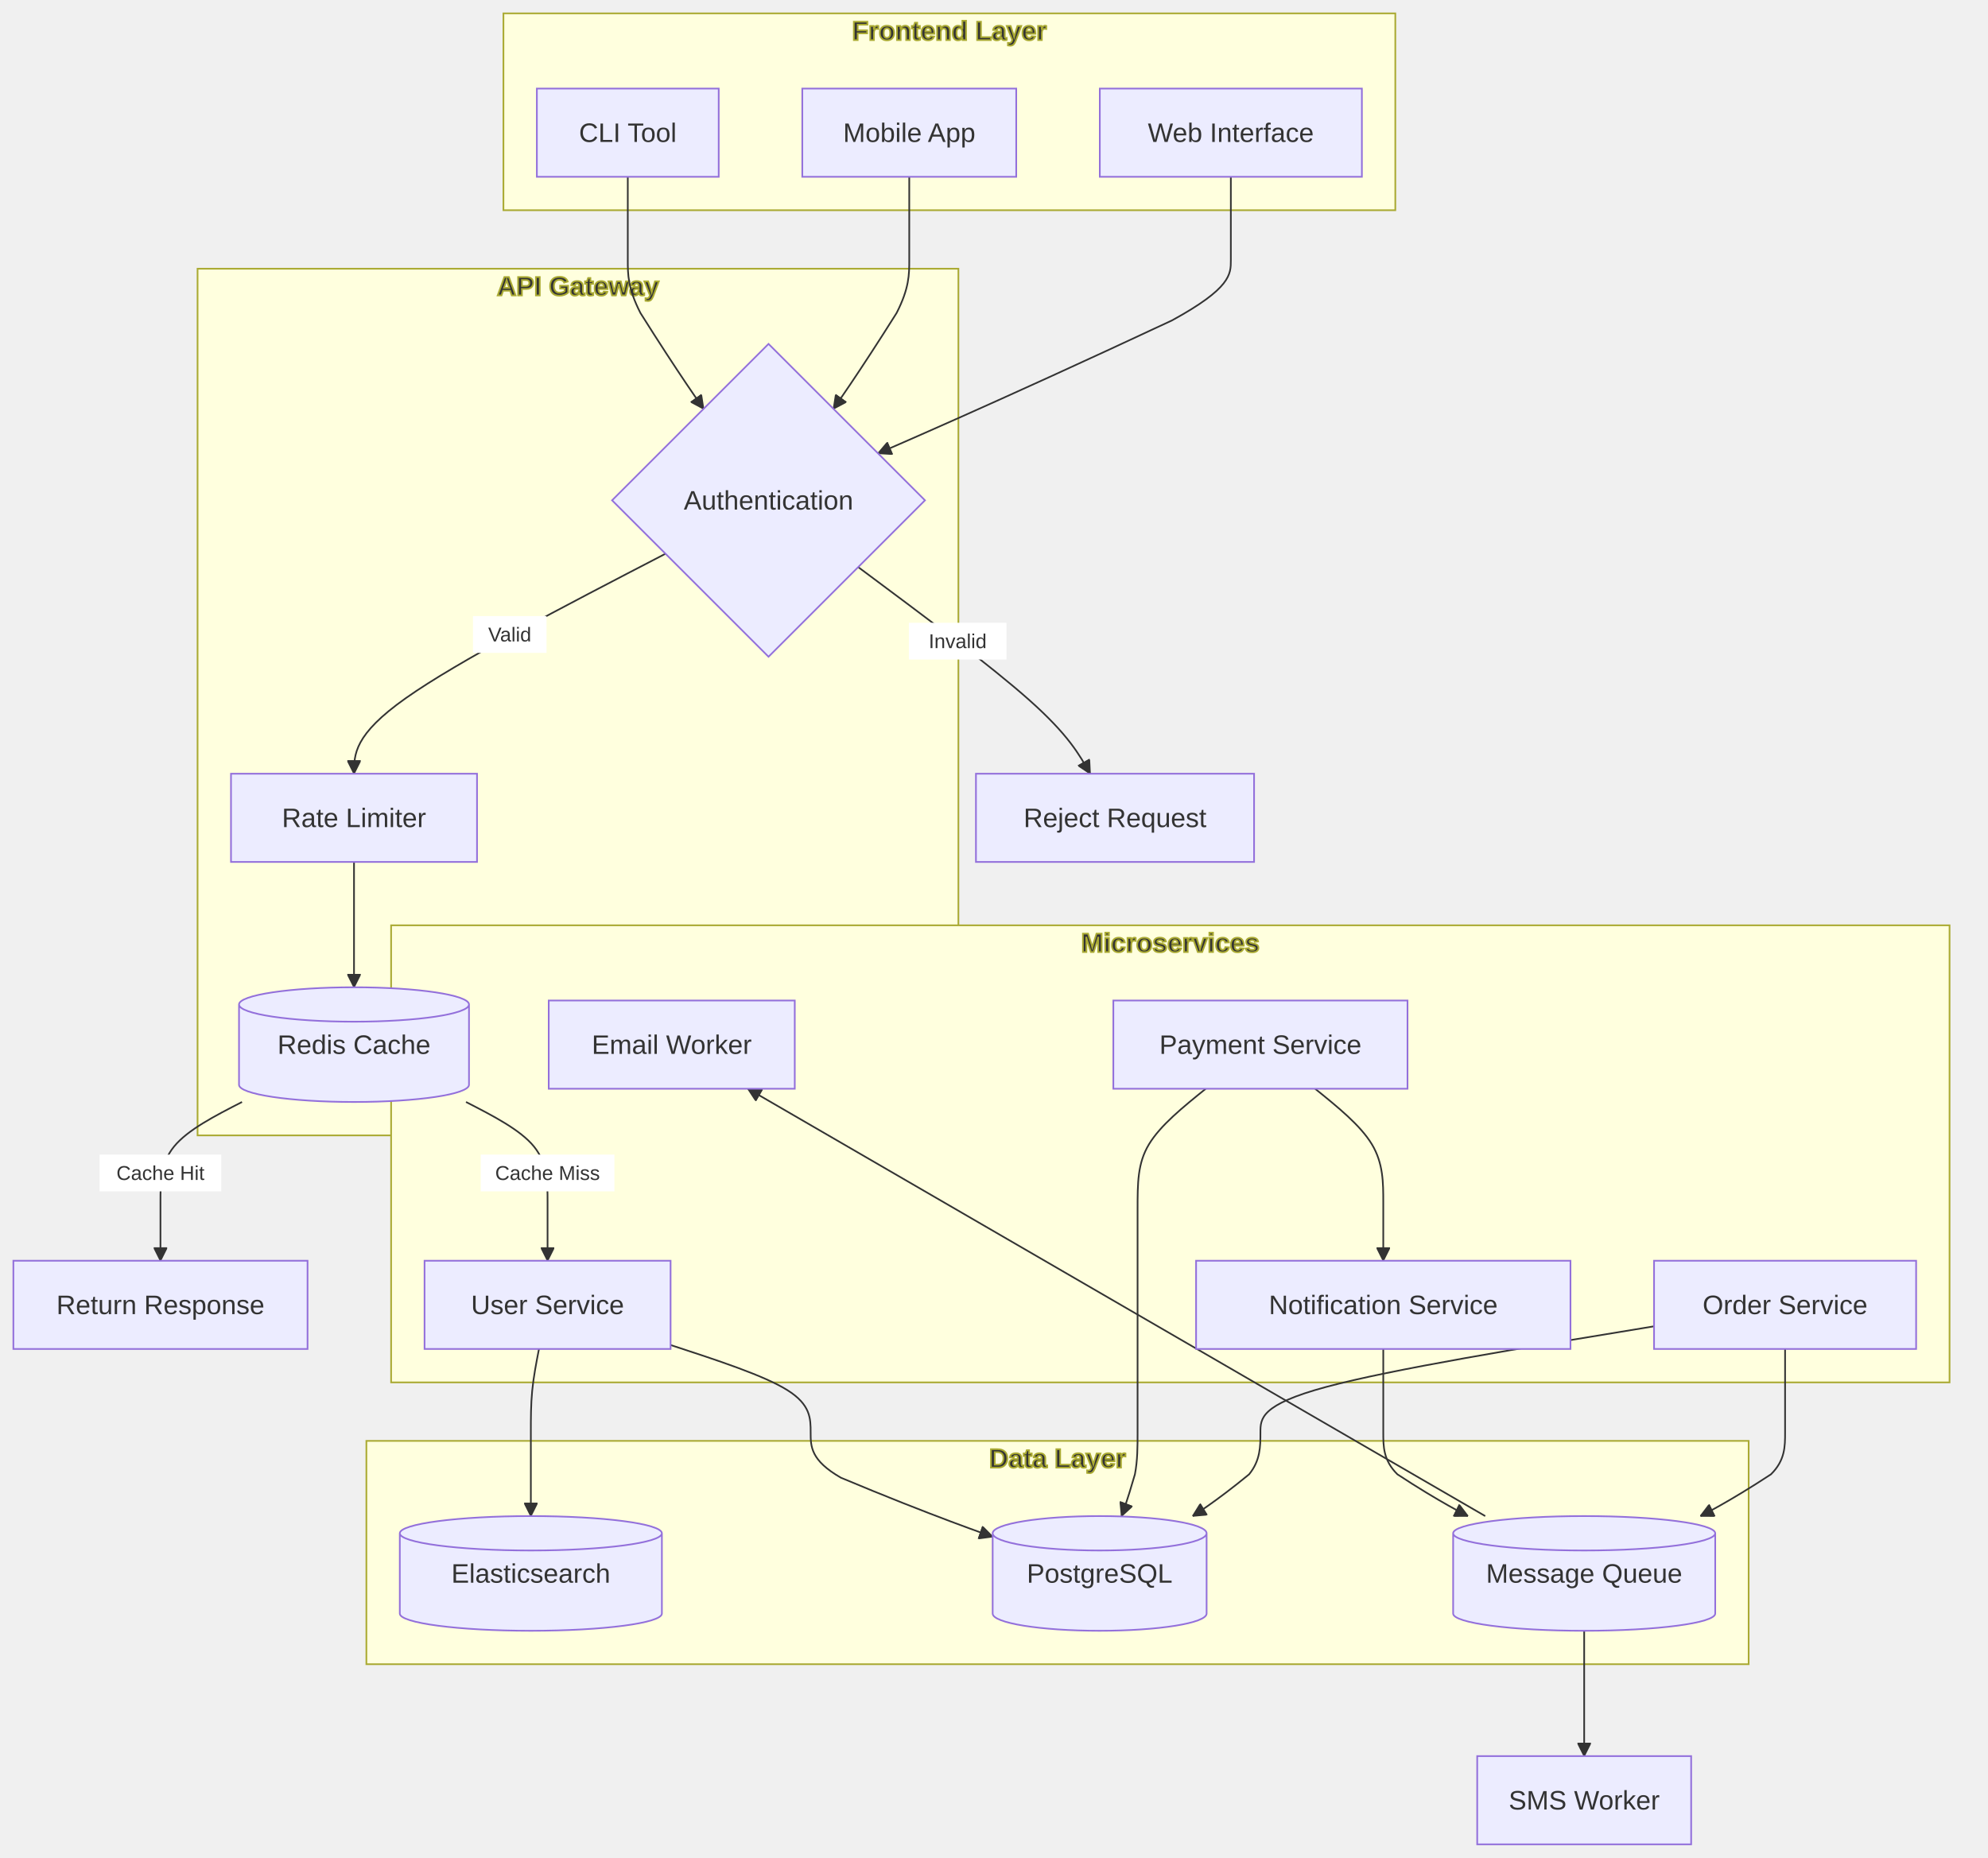
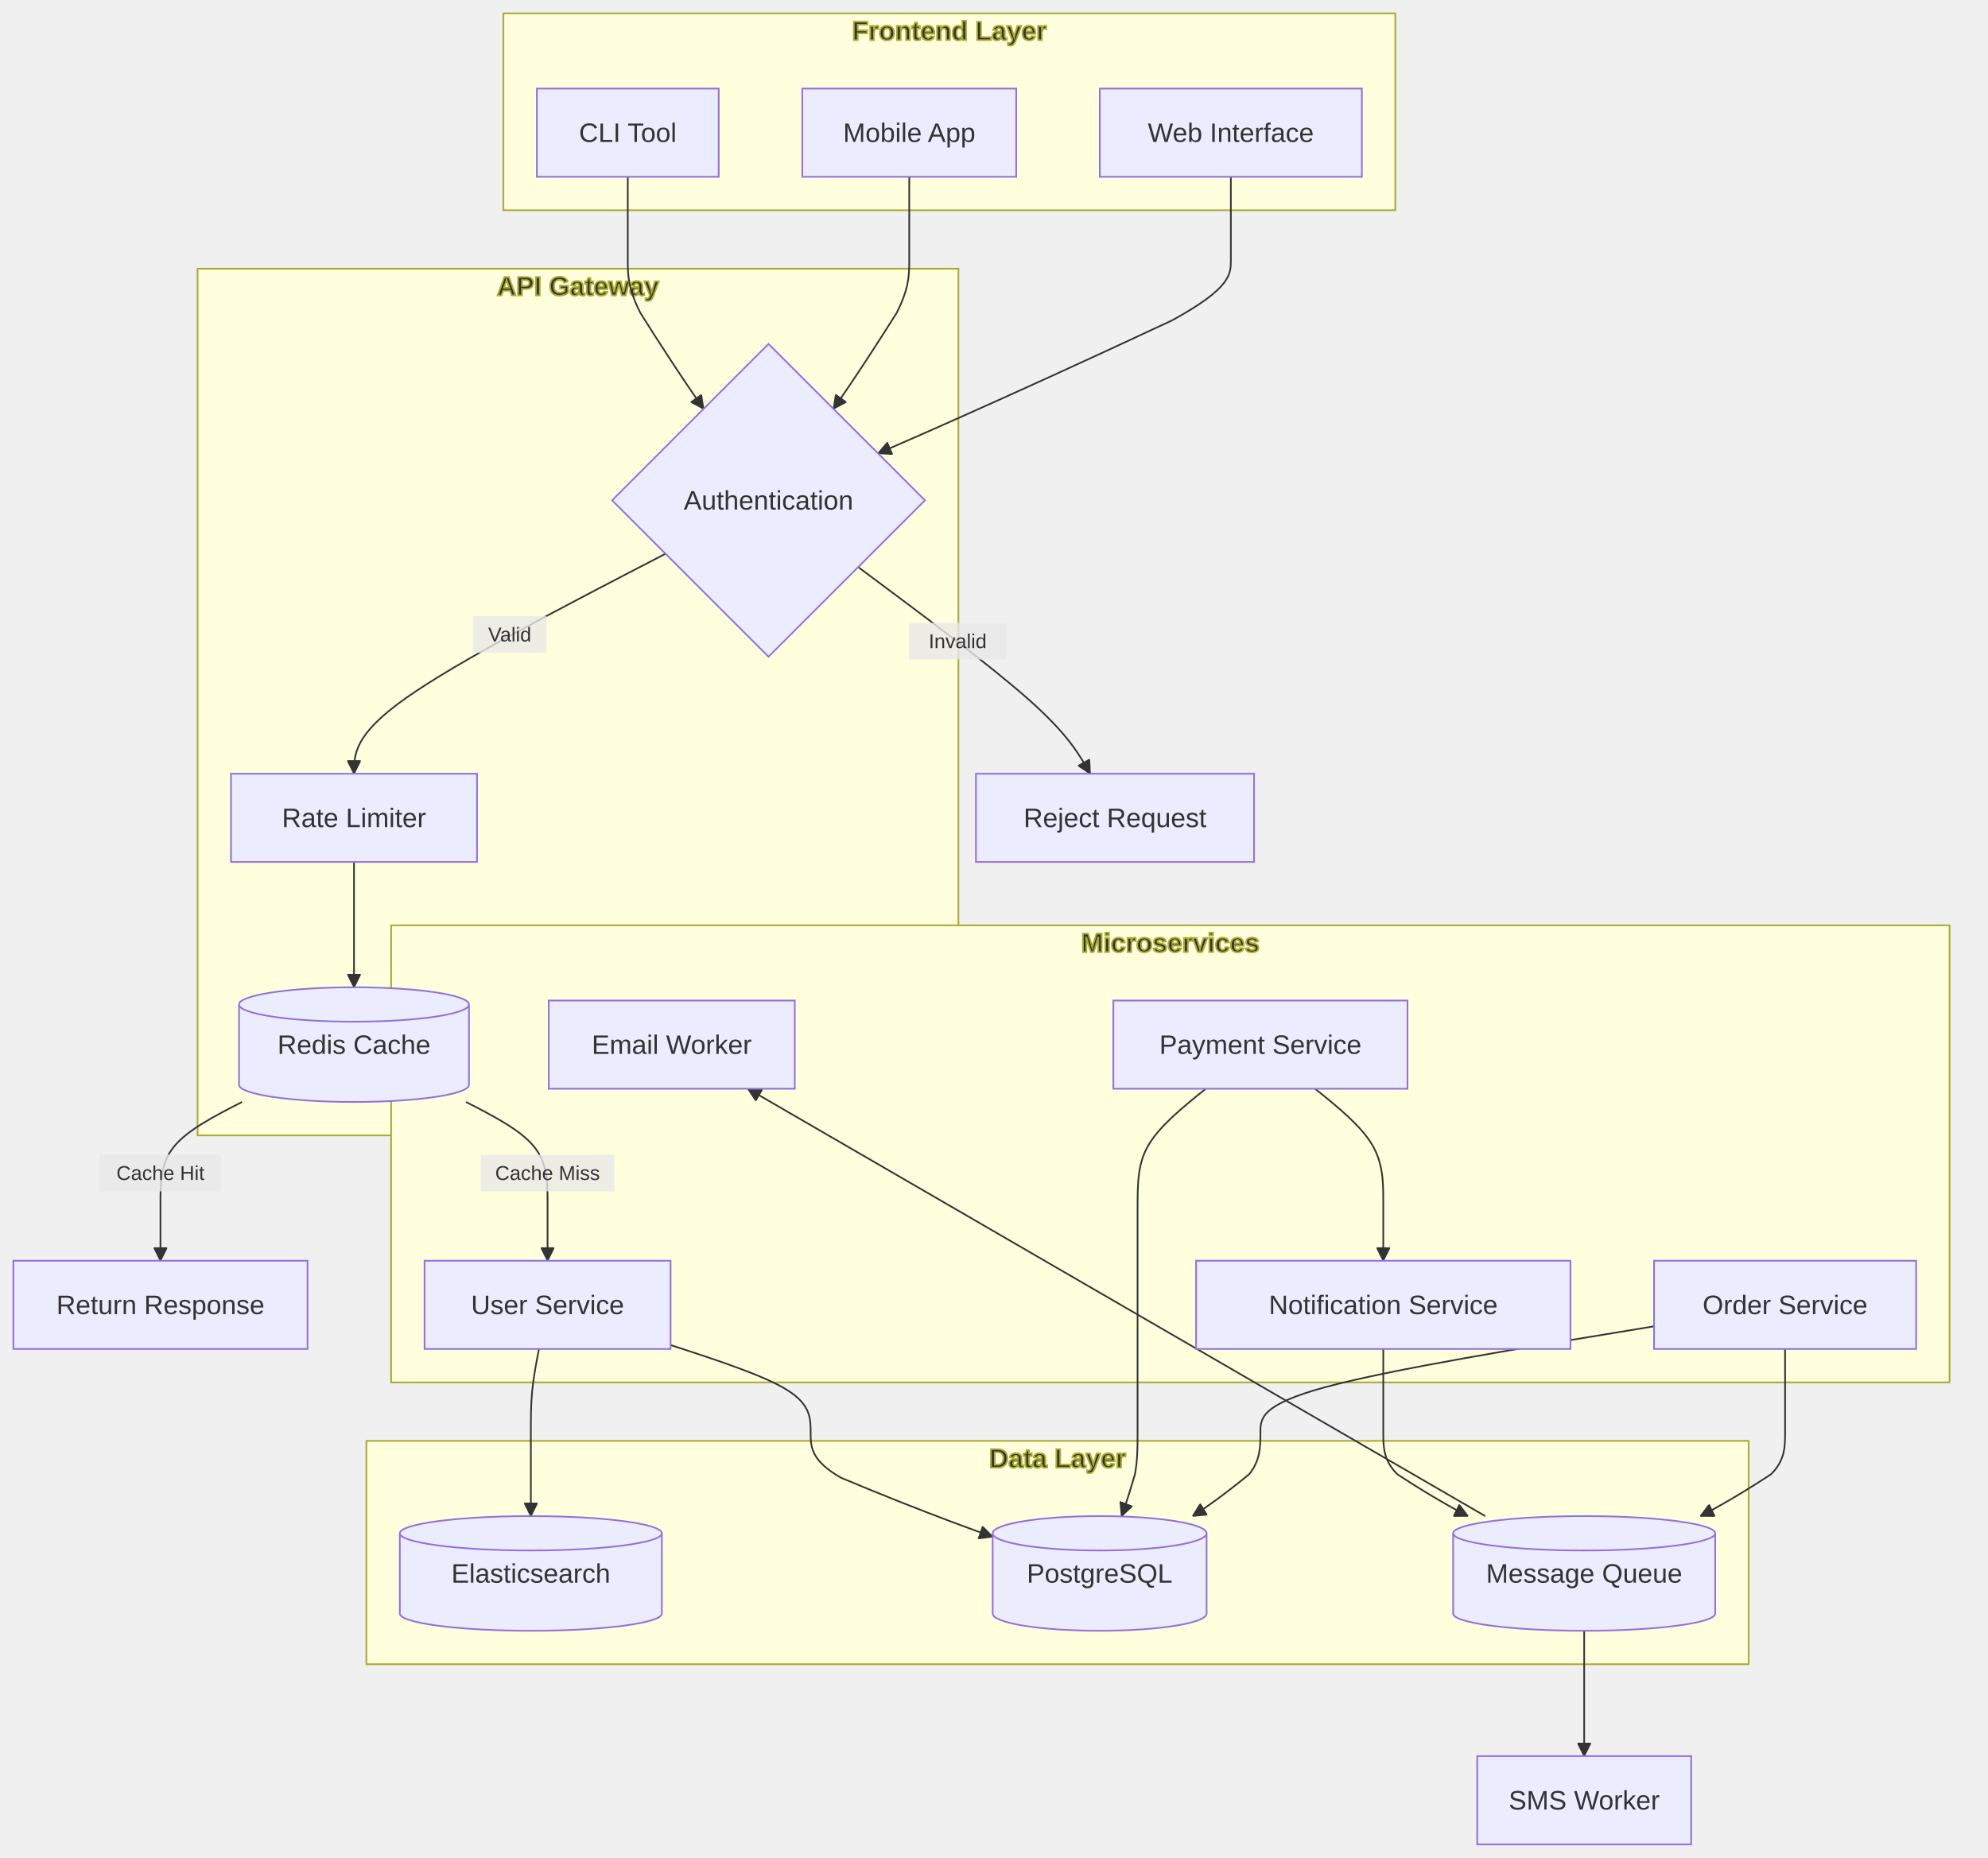
<svg xmlns="http://www.w3.org/2000/svg" width="1189.4" height="1111.68" viewBox="-8 -28 1189.4 1111.68" class="mermaid">
  <style>

.mermaid {
  font-family: trebuchet ms, verdana, arial, sans-serif;
  font-size: 16px;
}

.node rect,
.node polygon,
.node circle,
.node ellipse,
.node path {
  fill: #ECECFF;
  stroke: #9370DB;
  stroke-width: 1px;
}

.node line {
  stroke: #9370DB;
  stroke-width: 1px;
}

.node .label {
  fill: #333333;
}

.node text {
  fill: #333333;
  font-family: trebuchet ms, verdana, arial, sans-serif;
  font-size: 16px;
}

.edge-path {
  fill: none;
  stroke: #333333;
  stroke-width: 1px;
}

.edge-label {
  fill: #333333;
  font-family: trebuchet ms, verdana, arial, sans-serif;
  font-size: 12px;
}

.edge-label-bg {
-   fill: #ffffff;
+   fill: rgba(232, 232, 232, 0.8);
}

.subgraph {
  fill: #ffffde;
  stroke: #aaaa33;
  stroke-width: 1px;
}

.subgraph-title {
  fill: #333333;
  font-weight: bold;
}

.cluster rect {
  fill: #ffffde;
  stroke: #aaaa33;
  stroke-width: 1px;
  rx: 5px;
  ry: 5px;
}

.cluster-label {
  fill: #333333;
  font-family: trebuchet ms, verdana, arial, sans-serif;
  font-size: 16px;
  font-weight: bold;
}

marker path {
  fill: #333333;
  stroke: #333333;
}

  </style>
  <defs>
    <marker id="arrow_point" viewBox="0 0 10 10" refX="10" refY="5" markerWidth="8" markerHeight="8" orient="auto" markerUnits="userSpaceOnUse">
      <path d="M 0 0 L 10 5 L 0 10 z" />
    </marker>
    <marker id="arrow_point_start" viewBox="0 0 10 10" refX="4.5" refY="5" markerWidth="8" markerHeight="8" orient="auto" markerUnits="userSpaceOnUse">
      <path d="M 0 5 L 10 10 L 10 0 z" />
    </marker>
    <marker id="arrow_cross" viewBox="0 0 11 11" refX="12" refY="5.2" markerWidth="11" markerHeight="11" orient="auto" markerUnits="userSpaceOnUse">
-       <path d="M 1 1 L 10 10 M 10 1 L 1 10" fill="none" stroke-width="2" />
+       <path d="M 1 1 L 10 10 M 10 1 L 1 10" stroke-width="2" fill="none" />
    </marker>
    <marker id="arrow_cross_start" viewBox="0 0 11 11" refX="-1" refY="5.2" markerWidth="11" markerHeight="11" orient="auto" markerUnits="userSpaceOnUse">
      <path d="M 1 1 L 10 10 M 10 1 L 1 10" fill="none" stroke-width="2" />
    </marker>
    <marker id="arrow_circle" viewBox="0 0 10 10" refX="11" refY="5" markerWidth="11" markerHeight="11" orient="auto" markerUnits="userSpaceOnUse">
      <circle cx="5" cy="5" r="5" />
    </marker>
    <marker id="arrow_circle_start" viewBox="0 0 10 10" refX="-1" refY="5" markerWidth="11" markerHeight="11" orient="auto" markerUnits="userSpaceOnUse">
      <circle cx="5" cy="5" r="5" />
    </marker>
  </defs>
  <g class="root">
    <g class="clusters">
      <g class="subgraph" id="subgraph-Frontend">
        <rect x="293.2" y="-20" width="533.6" height="117.8" class="cluster" />
        <text x="560" y="-4" class="cluster-label" text-anchor="middle">Frontend Layer</text>
      </g>
      <g class="subgraph" id="subgraph-API">
        <rect x="110.2" y="132.8" width="455.2" height="518.64" class="cluster" />
        <text x="337.8" y="148.8" class="cluster-label" text-anchor="middle">API Gateway</text>
      </g>
      <g class="subgraph" id="subgraph-Services">
        <rect x="226" y="525.72" width="932.4" height="273.52" class="cluster" />
        <text x="692.2" y="541.72" class="cluster-label" text-anchor="middle">Microservices</text>
      </g>
      <g class="subgraph" id="subgraph-Data">
        <rect x="211.2" y="834.24" width="827" height="133.64" class="cluster" />
        <text x="624.7" y="850.24" class="cluster-label" text-anchor="middle">Data Layer</text>
      </g>
    </g>
    <g class="edgePaths">
      <g class="edge" id="edge-L-UI-Auth-0">
-         <path d="M 728.40 77.80 C 728.40 86.13, 728.40 94.47, 728.40 102.80 C 728.40 111.13, 728.40 119.47, 728.40 127.80 C 728.40 136.13, 728.40 144.47, 693.22 163.72 C 587.67 213.14, 517.31 243.31, 517.31 243.31" class="edge-path" marker-end="url(#arrow_point)" fill="none" stroke-width="1" />
+         <path d="M 728.40 77.80 C 728.40 86.13, 728.40 94.47, 728.40 102.80 C 728.40 111.13, 728.40 119.47, 728.40 127.80 C 728.40 136.13, 728.40 144.47, 693.22 163.72 C 587.67 213.14, 517.31 243.31, 517.31 243.31" class="edge-path" marker-end="url(#arrow_point)" stroke-width="1" fill="none" />
      </g>
      <g class="edge" id="edge-L-Mobile-Auth-0">
-         <path d="M 536.00 77.80 C 536.00 86.13, 536.00 94.47, 536.00 102.80 C 536.00 111.13, 536.00 119.47, 536.00 127.80 C 536.00 136.13, 536.00 144.47, 528.44 159.28 C 505.77 195.37, 490.66 216.66, 490.66 216.66" class="edge-path" marker-end="url(#arrow_point)" stroke-width="1" fill="none" />
+         <path d="M 536.00 77.80 C 536.00 86.13, 536.00 94.47, 536.00 102.80 C 536.00 111.13, 536.00 119.47, 536.00 127.80 C 536.00 136.13, 536.00 144.47, 528.44 159.28 C 505.77 195.37, 490.66 216.66, 490.66 216.66" class="edge-path" stroke-width="1" marker-end="url(#arrow_point)" fill="none" />
      </g>
      <g class="edge" id="edge-L-CLI-Auth-0">
-         <path d="M 367.60 77.80 C 367.60 86.13, 367.60 94.47, 367.60 102.80 C 367.60 111.13, 367.60 119.47, 367.60 127.80 C 367.60 136.13, 367.60 144.47, 375.16 159.28 C 397.83 195.37, 412.94 216.66, 412.94 216.66" class="edge-path" marker-end="url(#arrow_point)" stroke-width="1" fill="none" />
+         <path d="M 367.60 77.80 C 367.60 86.13, 367.60 94.47, 367.60 102.80 C 367.60 111.13, 367.60 119.47, 367.60 127.80 C 367.60 136.13, 367.60 144.47, 375.16 159.28 C 397.83 195.37, 412.94 216.66, 412.94 216.66" class="edge-path" fill="none" stroke-width="1" marker-end="url(#arrow_point)" />
      </g>
      <g class="edge" id="edge-L-Auth-Rate-0">
-         <path d="M 390.16 303.36 C 328.04 335.57, 265.92 367.79, 234.86 389.73 C 203.80 411.67, 203.80 423.33, 203.80 435.00" class="edge-path" marker-end="url(#arrow_point)" stroke-width="1" fill="none" />
+         <path d="M 390.16 303.36 C 328.04 335.57, 265.92 367.79, 234.86 389.73 C 203.80 411.67, 203.80 423.33, 203.80 435.00" class="edge-path" fill="none" stroke-width="1" marker-end="url(#arrow_point)" />
      </g>
      <g class="edge" id="edge-L-Auth-Reject-0">
-         <path d="M 505.45 311.35 C 545.13 340.90, 584.82 370.45, 607.95 391.06 C 631.07 411.67, 637.65 423.33, 644.22 435.00" class="edge-path" fill="none" stroke-width="1" marker-end="url(#arrow_point)" />
+         <path d="M 505.45 311.35 C 545.13 340.90, 584.82 370.45, 607.95 391.06 C 631.07 411.67, 637.65 423.33, 644.22 435.00" class="edge-path" marker-end="url(#arrow_point)" stroke-width="1" fill="none" />
      </g>
      <g class="edge" id="edge-L-Rate-Cache-0">
-         <path d="M 203.80 487.80 C 203.80 496.13, 203.80 504.47, 203.80 512.80 C 203.80 521.13, 203.80 529.47, 203.80 537.80 C 203.80 554.47, 203.80 562.80, 203.80 562.80" class="edge-path" stroke-width="1" marker-end="url(#arrow_point)" fill="none" />
+         <path d="M 203.80 487.80 C 203.80 496.13, 203.80 504.47, 203.80 512.80 C 203.80 521.13, 203.80 529.47, 203.80 537.80 C 203.80 554.47, 203.80 562.80, 203.80 562.80" class="edge-path" fill="none" marker-end="url(#arrow_point)" stroke-width="1" />
      </g>
      <g class="edge" id="edge-L-Cache-Response-0">
        <path d="M 136.80 631.44 C 120.54 639.77, 104.27 648.11, 96.13 658.11 C 88.00 668.11, 88.00 679.77, 88.00 691.44 C 88.00 714.77, 88.00 726.44, 88.00 726.44" class="edge-path" stroke-width="1" fill="none" marker-end="url(#arrow_point)" />
      </g>
      <g class="edge" id="edge-L-Cache-UserSvc-0">
-         <path d="M 270.80 631.44 C 287.06 639.77, 303.33 648.11, 311.47 658.11 C 319.60 668.11, 319.60 679.77, 319.60 691.44 C 319.60 714.77, 319.60 726.44, 319.60 726.44" class="edge-path" fill="none" marker-end="url(#arrow_point)" stroke-width="1" />
+         <path d="M 270.80 631.44 C 287.06 639.77, 303.33 648.11, 311.47 658.11 C 319.60 668.11, 319.60 679.77, 319.60 691.44 C 319.60 714.77, 319.60 726.44, 319.60 726.44" class="edge-path" fill="none" stroke-width="1" marker-end="url(#arrow_point)" />
      </g>
      <g class="edge" id="edge-L-UserSvc-DB-0">
-         <path d="M 393.20 776.87 C 421.13 786.00, 449.07 795.12, 463.03 803.85 C 477.00 812.57, 477.00 820.91, 477.00 829.24 C 477.00 837.57, 477.00 845.91, 495.15 856.30 C 549.60 879.15, 585.90 891.60, 585.90 891.60" class="edge-path" stroke-width="1" fill="none" marker-end="url(#arrow_point)" />
+         <path d="M 393.20 776.87 C 421.13 786.00, 449.07 795.12, 463.03 803.85 C 477.00 812.57, 477.00 820.91, 477.00 829.24 C 477.00 837.57, 477.00 845.91, 495.15 856.30 C 549.60 879.15, 585.90 891.60, 585.90 891.60" class="edge-path" marker-end="url(#arrow_point)" fill="none" stroke-width="1" />
      </g>
      <g class="edge" id="edge-L-UserSvc-Search-0">
        <path d="M 314.46 779.24 C 312.84 787.57, 311.22 795.91, 310.41 804.24 C 309.60 812.57, 309.60 820.91, 309.60 829.24 C 309.60 837.57, 309.60 845.91, 309.60 854.24 C 309.60 870.91, 309.60 879.24, 309.60 879.24" class="edge-path" stroke-width="1" marker-end="url(#arrow_point)" fill="none" />
      </g>
      <g class="edge" id="edge-L-OrderSvc-DB-0">
-         <path d="M 981.60 765.68 C 903.10 778.53, 824.60 791.39, 785.35 801.98 C 746.10 812.57, 746.10 820.91, 746.10 829.24 C 746.10 837.57, 746.10 845.91, 739.34 854.24 C 719.07 870.91, 705.56 879.24, 705.56 879.24" class="edge-path" fill="none" stroke-width="1" marker-end="url(#arrow_point)" />
+         <path d="M 981.60 765.68 C 903.10 778.53, 824.60 791.39, 785.35 801.98 C 746.10 812.57, 746.10 820.91, 746.10 829.24 C 746.10 837.57, 746.10 845.91, 739.34 854.24 C 719.07 870.91, 705.56 879.24, 705.56 879.24" class="edge-path" fill="none" marker-end="url(#arrow_point)" stroke-width="1" />
      </g>
      <g class="edge" id="edge-L-OrderSvc-Queue-0">
-         <path d="M 1060.00 779.24 C 1060.00 787.57, 1060.00 795.91, 1060.00 804.24 C 1060.00 812.57, 1060.00 820.91, 1060.00 829.24 C 1060.00 837.57, 1060.00 845.91, 1051.56 854.24 C 1026.23 870.91, 1009.34 879.24, 1009.34 879.24" class="edge-path" fill="none" stroke-width="1" marker-end="url(#arrow_point)" />
+         <path d="M 1060.00 779.24 C 1060.00 787.57, 1060.00 795.91, 1060.00 804.24 C 1060.00 812.57, 1060.00 820.91, 1060.00 829.24 C 1060.00 837.57, 1060.00 845.91, 1051.56 854.24 C 1026.23 870.91, 1009.34 879.24, 1009.34 879.24" class="edge-path" marker-end="url(#arrow_point)" stroke-width="1" fill="none" />
      </g>
      <g class="edge" id="edge-L-PaymentSvc-DB-0">
        <path d="M 713.39 623.52 C 699.79 634.49, 686.20 645.47, 679.40 656.79 C 672.60 668.11, 672.60 679.77, 672.60 695.84 C 672.60 711.91, 672.60 732.37, 672.60 751.17 C 672.60 769.97, 672.60 787.11, 672.60 799.84 C 672.60 812.57, 672.60 820.91, 672.60 829.24 C 672.60 837.57, 672.60 845.91, 671.01 854.24 C 666.22 870.91, 663.03 879.24, 663.03 879.24" class="edge-path" fill="none" stroke-width="1" marker-end="url(#arrow_point)" />
      </g>
      <g class="edge" id="edge-L-PaymentSvc-NotifySvc-0">
-         <path d="M 778.81 623.52 C 792.41 634.49, 806.00 645.47, 812.80 656.79 C 819.60 668.11, 819.60 679.77, 819.60 691.44 C 819.60 714.77, 819.60 726.44, 819.60 726.44" class="edge-path" fill="none" marker-end="url(#arrow_point)" stroke-width="1" />
+         <path d="M 778.81 623.52 C 792.41 634.49, 806.00 645.47, 812.80 656.79 C 819.60 668.11, 819.60 679.77, 819.60 691.44 C 819.60 714.77, 819.60 726.44, 819.60 726.44" class="edge-path" fill="none" stroke-width="1" marker-end="url(#arrow_point)" />
      </g>
      <g class="edge" id="edge-L-NotifySvc-Queue-0">
-         <path d="M 819.60 779.24 C 819.60 787.57, 819.60 795.91, 819.60 804.24 C 819.60 812.57, 819.60 820.91, 819.60 829.24 C 819.60 837.57, 819.60 845.91, 828.04 854.24 C 853.37 870.91, 870.26 879.24, 870.26 879.24" class="edge-path" marker-end="url(#arrow_point)" fill="none" stroke-width="1" />
+         <path d="M 819.60 779.24 C 819.60 787.57, 819.60 795.91, 819.60 804.24 C 819.60 812.57, 819.60 820.91, 819.60 829.24 C 819.60 837.57, 819.60 845.91, 828.04 854.24 C 853.37 870.91, 870.26 879.24, 870.26 879.24" class="edge-path" fill="none" marker-end="url(#arrow_point)" stroke-width="1" />
      </g>
      <g class="edge" id="edge-L-Queue-EmailWorker-0">
-         <path d="M 880.594 879.24 L 439.443 623.52" class="edge-path" stroke-width="1" fill="none" marker-end="url(#arrow_point)" />
+         <path d="M 880.594 879.24 L 439.443 623.52" class="edge-path" stroke-width="1" marker-end="url(#arrow_point)" fill="none" />
      </g>
      <g class="edge" id="edge-L-Queue-SMSWorker-0">
-         <path d="M 939.80 947.88 C 939.80 956.21, 939.80 964.55, 939.80 972.88 C 939.80 981.21, 939.80 989.55, 939.80 997.88 C 939.80 1014.55, 939.80 1022.88, 939.80 1022.88" class="edge-path" marker-end="url(#arrow_point)" fill="none" stroke-width="1" />
+         <path d="M 939.80 947.88 C 939.80 956.21, 939.80 964.55, 939.80 972.88 C 939.80 981.21, 939.80 989.55, 939.80 997.88 C 939.80 1014.55, 939.80 1022.88, 939.80 1022.88" class="edge-path" marker-end="url(#arrow_point)" stroke-width="1" fill="none" />
      </g>
    </g>
    <g class="edgeLabels">
      <g class="edgeLabel" id="edge-label-L-Auth-Rate-0">
        <rect x="274.981" y="340.681" width="44" height="22" class="edge-label-bg" />
        <text x="296.981" y="351.681" class="edge-label" dominant-baseline="central" text-anchor="middle">Valid</text>
      </g>
      <g class="edgeLabel" id="edge-label-L-Auth-Reject-0">
        <rect x="535.775" y="344.675" width="58.4" height="22" class="edge-label-bg" />
        <text x="564.975" y="355.675" class="edge-label" dominant-baseline="central" text-anchor="middle">Invalid</text>
      </g>
      <g class="edgeLabel" id="edge-label-L-Cache-Response-0">
        <rect x="51.6" y="662.94" width="72.8" height="22" class="edge-label-bg" />
        <text x="88" y="673.94" class="edge-label" text-anchor="middle" dominant-baseline="central">Cache Hit</text>
      </g>
      <g class="edgeLabel" id="edge-label-L-Cache-UserSvc-0">
        <rect x="279.6" y="662.94" width="80" height="22" class="edge-label-bg" />
-         <text x="319.6" y="673.94" class="edge-label" text-anchor="middle" dominant-baseline="central">Cache Miss</text>
+         <text x="319.6" y="673.94" class="edge-label" dominant-baseline="central" text-anchor="middle">Cache Miss</text>
      </g>
    </g>
    <g class="nodes">
      <g class="node" id="node-Auth">
        <polygon points="451.8,177.8 545.4,271.4 451.8,365 358.2,271.4" />
        <text x="451.8" y="271.4" class="label" text-anchor="middle" dominant-baseline="central">Authentication</text>
      </g>
      <g class="node" id="node-CLI">
        <rect x="313.2" y="25" width="108.8" height="52.8" />
        <text x="367.6" y="51.4" class="label" text-anchor="middle" dominant-baseline="central">CLI Tool</text>
      </g>
      <g class="node" id="node-Cache">
        <path d="M 135 573.096 a 68.8 10.296 0 0 0 137.6 0 a 68.8 10.296 0 0 0 -137.6 0 l 0 48.048 a 68.8 10.296 0 0 0 137.6 0 l 0 -48.048" />
-         <text x="203.8" y="597.12" class="label" dominant-baseline="central" text-anchor="middle">Redis Cache</text>
+         <text x="203.8" y="597.12" class="label" text-anchor="middle" dominant-baseline="central">Redis Cache</text>
      </g>
      <g class="node" id="node-DB">
        <path d="M 585.9 889.536 a 64 10.296 0 0 0 128 0 a 64 10.296 0 0 0 -128 0 l 0 48.048 a 64 10.296 0 0 0 128 0 l 0 -48.048" />
        <text x="649.9" y="913.56" class="label" dominant-baseline="central" text-anchor="middle">PostgreSQL</text>
      </g>
      <g class="node" id="node-EmailWorker">
        <rect x="320.3" y="570.72" width="147.2" height="52.8" />
        <text x="393.9" y="597.12" class="label" text-anchor="middle" dominant-baseline="central">Email Worker</text>
      </g>
      <g class="node" id="node-Mobile">
        <rect x="472" y="25" width="128" height="52.8" />
-         <text x="536" y="51.4" class="label" text-anchor="middle" dominant-baseline="central">Mobile App</text>
+         <text x="536" y="51.4" class="label" dominant-baseline="central" text-anchor="middle">Mobile App</text>
      </g>
      <g class="node" id="node-NotifySvc">
        <rect x="707.6" y="726.44" width="224" height="52.8" />
        <text x="819.6" y="752.84" class="label" text-anchor="middle" dominant-baseline="central">Notification Service</text>
      </g>
      <g class="node" id="node-OrderSvc">
        <rect x="981.6" y="726.44" width="156.8" height="52.8" />
-         <text x="1060" y="752.84" class="label" dominant-baseline="central" text-anchor="middle">Order Service</text>
+         <text x="1060" y="752.84" class="label" text-anchor="middle" dominant-baseline="central">Order Service</text>
      </g>
      <g class="node" id="node-PaymentSvc">
        <rect x="658.1" y="570.72" width="176" height="52.8" />
        <text x="746.1" y="597.12" class="label" text-anchor="middle" dominant-baseline="central">Payment Service</text>
      </g>
      <g class="node" id="node-Queue">
        <path d="M 861.4 889.536 a 78.4 10.296 0 0 0 156.8 0 a 78.4 10.296 0 0 0 -156.8 0 l 0 48.048 a 78.4 10.296 0 0 0 156.8 0 l 0 -48.048" />
        <text x="939.8" y="913.56" class="label" dominant-baseline="central" text-anchor="middle">Message Queue</text>
      </g>
      <g class="node" id="node-Rate">
        <rect x="130.2" y="435" width="147.2" height="52.8" />
-         <text x="203.8" y="461.4" class="label" dominant-baseline="central" text-anchor="middle">Rate Limiter</text>
+         <text x="203.8" y="461.4" class="label" text-anchor="middle" dominant-baseline="central">Rate Limiter</text>
      </g>
      <g class="node" id="node-Reject">
        <rect x="575.9" y="435" width="166.4" height="52.8" />
-         <text x="659.1" y="461.4" class="label" text-anchor="middle" dominant-baseline="central">Reject Request</text>
+         <text x="659.1" y="461.4" class="label" dominant-baseline="central" text-anchor="middle">Reject Request</text>
      </g>
      <g class="node" id="node-Response">
        <rect x="0" y="726.44" width="176" height="52.8" />
        <text x="88" y="752.84" class="label" text-anchor="middle" dominant-baseline="central">Return Response</text>
      </g>
      <g class="node" id="node-SMSWorker">
        <rect x="875.8" y="1022.88" width="128" height="52.8" />
-         <text x="939.8" y="1049.28" class="label" text-anchor="middle" dominant-baseline="central">SMS Worker</text>
+         <text x="939.8" y="1049.28" class="label" dominant-baseline="central" text-anchor="middle">SMS Worker</text>
      </g>
      <g class="node" id="node-Search">
        <path d="M 231.2 889.536 a 78.4 10.296 0 0 0 156.8 0 a 78.4 10.296 0 0 0 -156.8 0 l 0 48.048 a 78.4 10.296 0 0 0 156.8 0 l 0 -48.048" />
-         <text x="309.6" y="913.56" class="label" dominant-baseline="central" text-anchor="middle">Elasticsearch</text>
+         <text x="309.6" y="913.56" class="label" text-anchor="middle" dominant-baseline="central">Elasticsearch</text>
      </g>
      <g class="node" id="node-UI">
        <rect x="650" y="25" width="156.8" height="52.8" />
        <text x="728.4" y="51.4" class="label" text-anchor="middle" dominant-baseline="central">Web Interface</text>
      </g>
      <g class="node" id="node-UserSvc">
        <rect x="246" y="726.44" width="147.2" height="52.8" />
-         <text x="319.6" y="752.84" class="label" dominant-baseline="central" text-anchor="middle">User Service</text>
+         <text x="319.6" y="752.84" class="label" text-anchor="middle" dominant-baseline="central">User Service</text>
      </g>
    </g>
  </g>
</svg>
